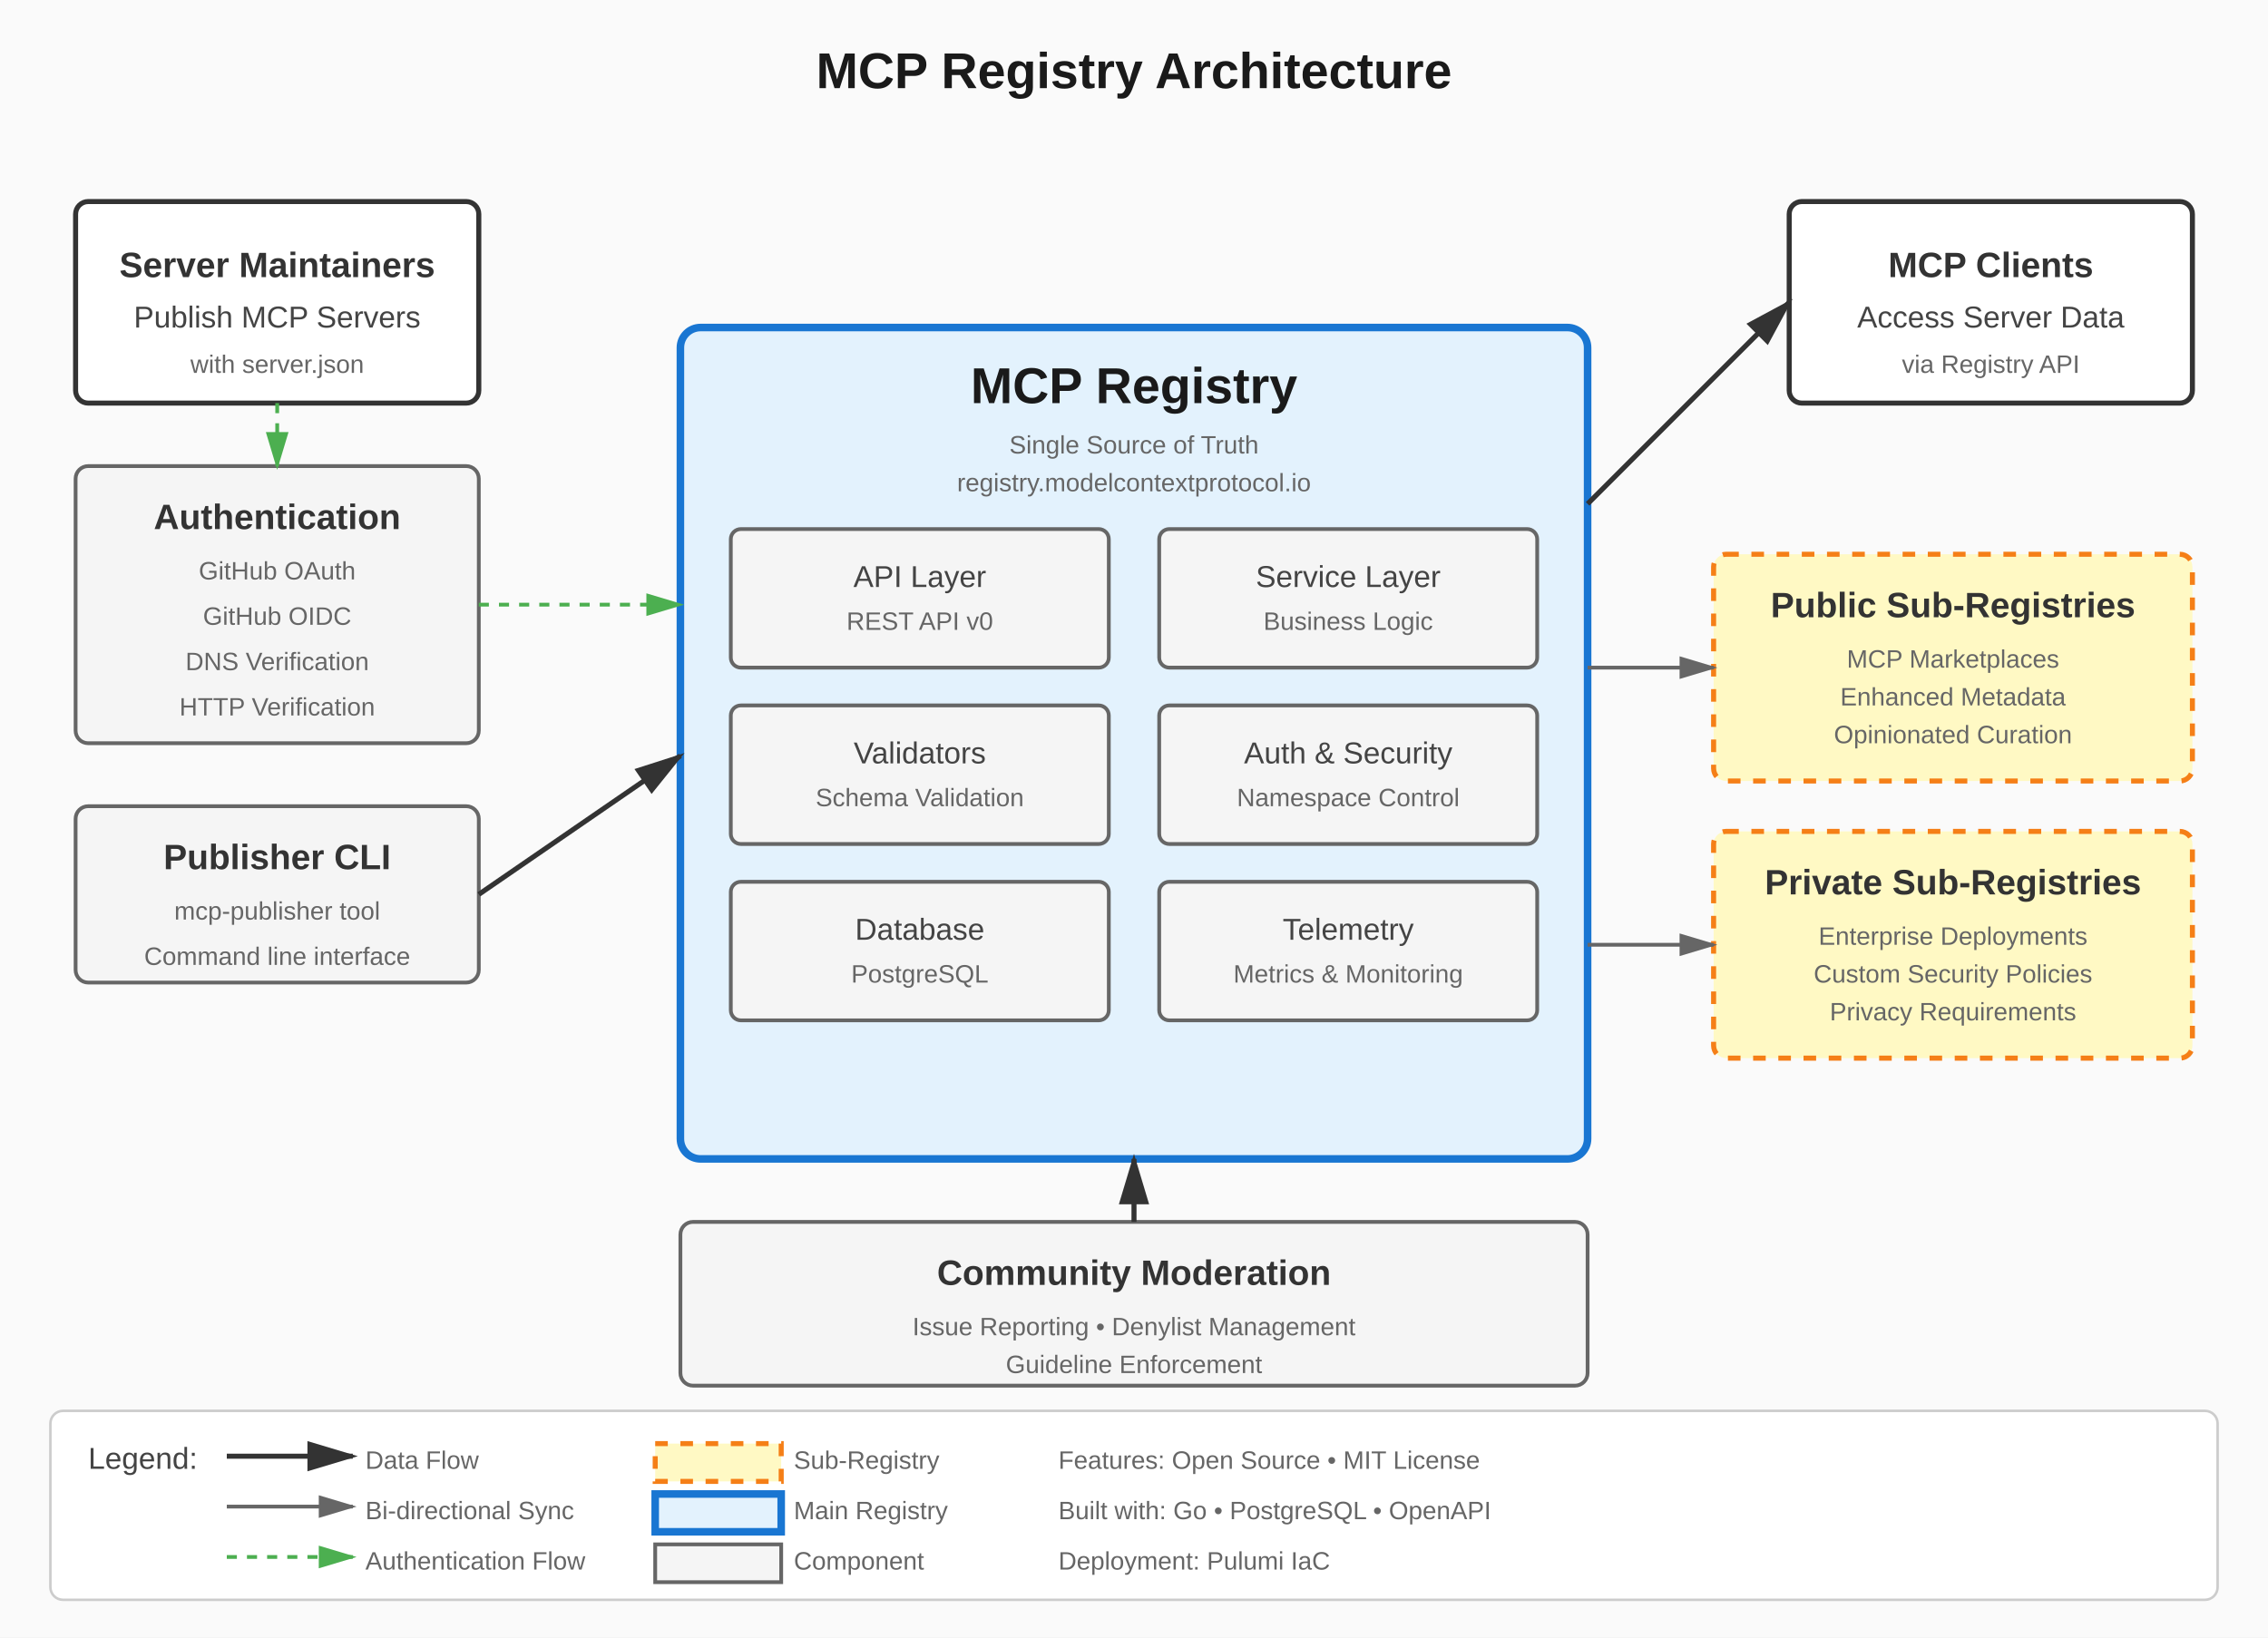
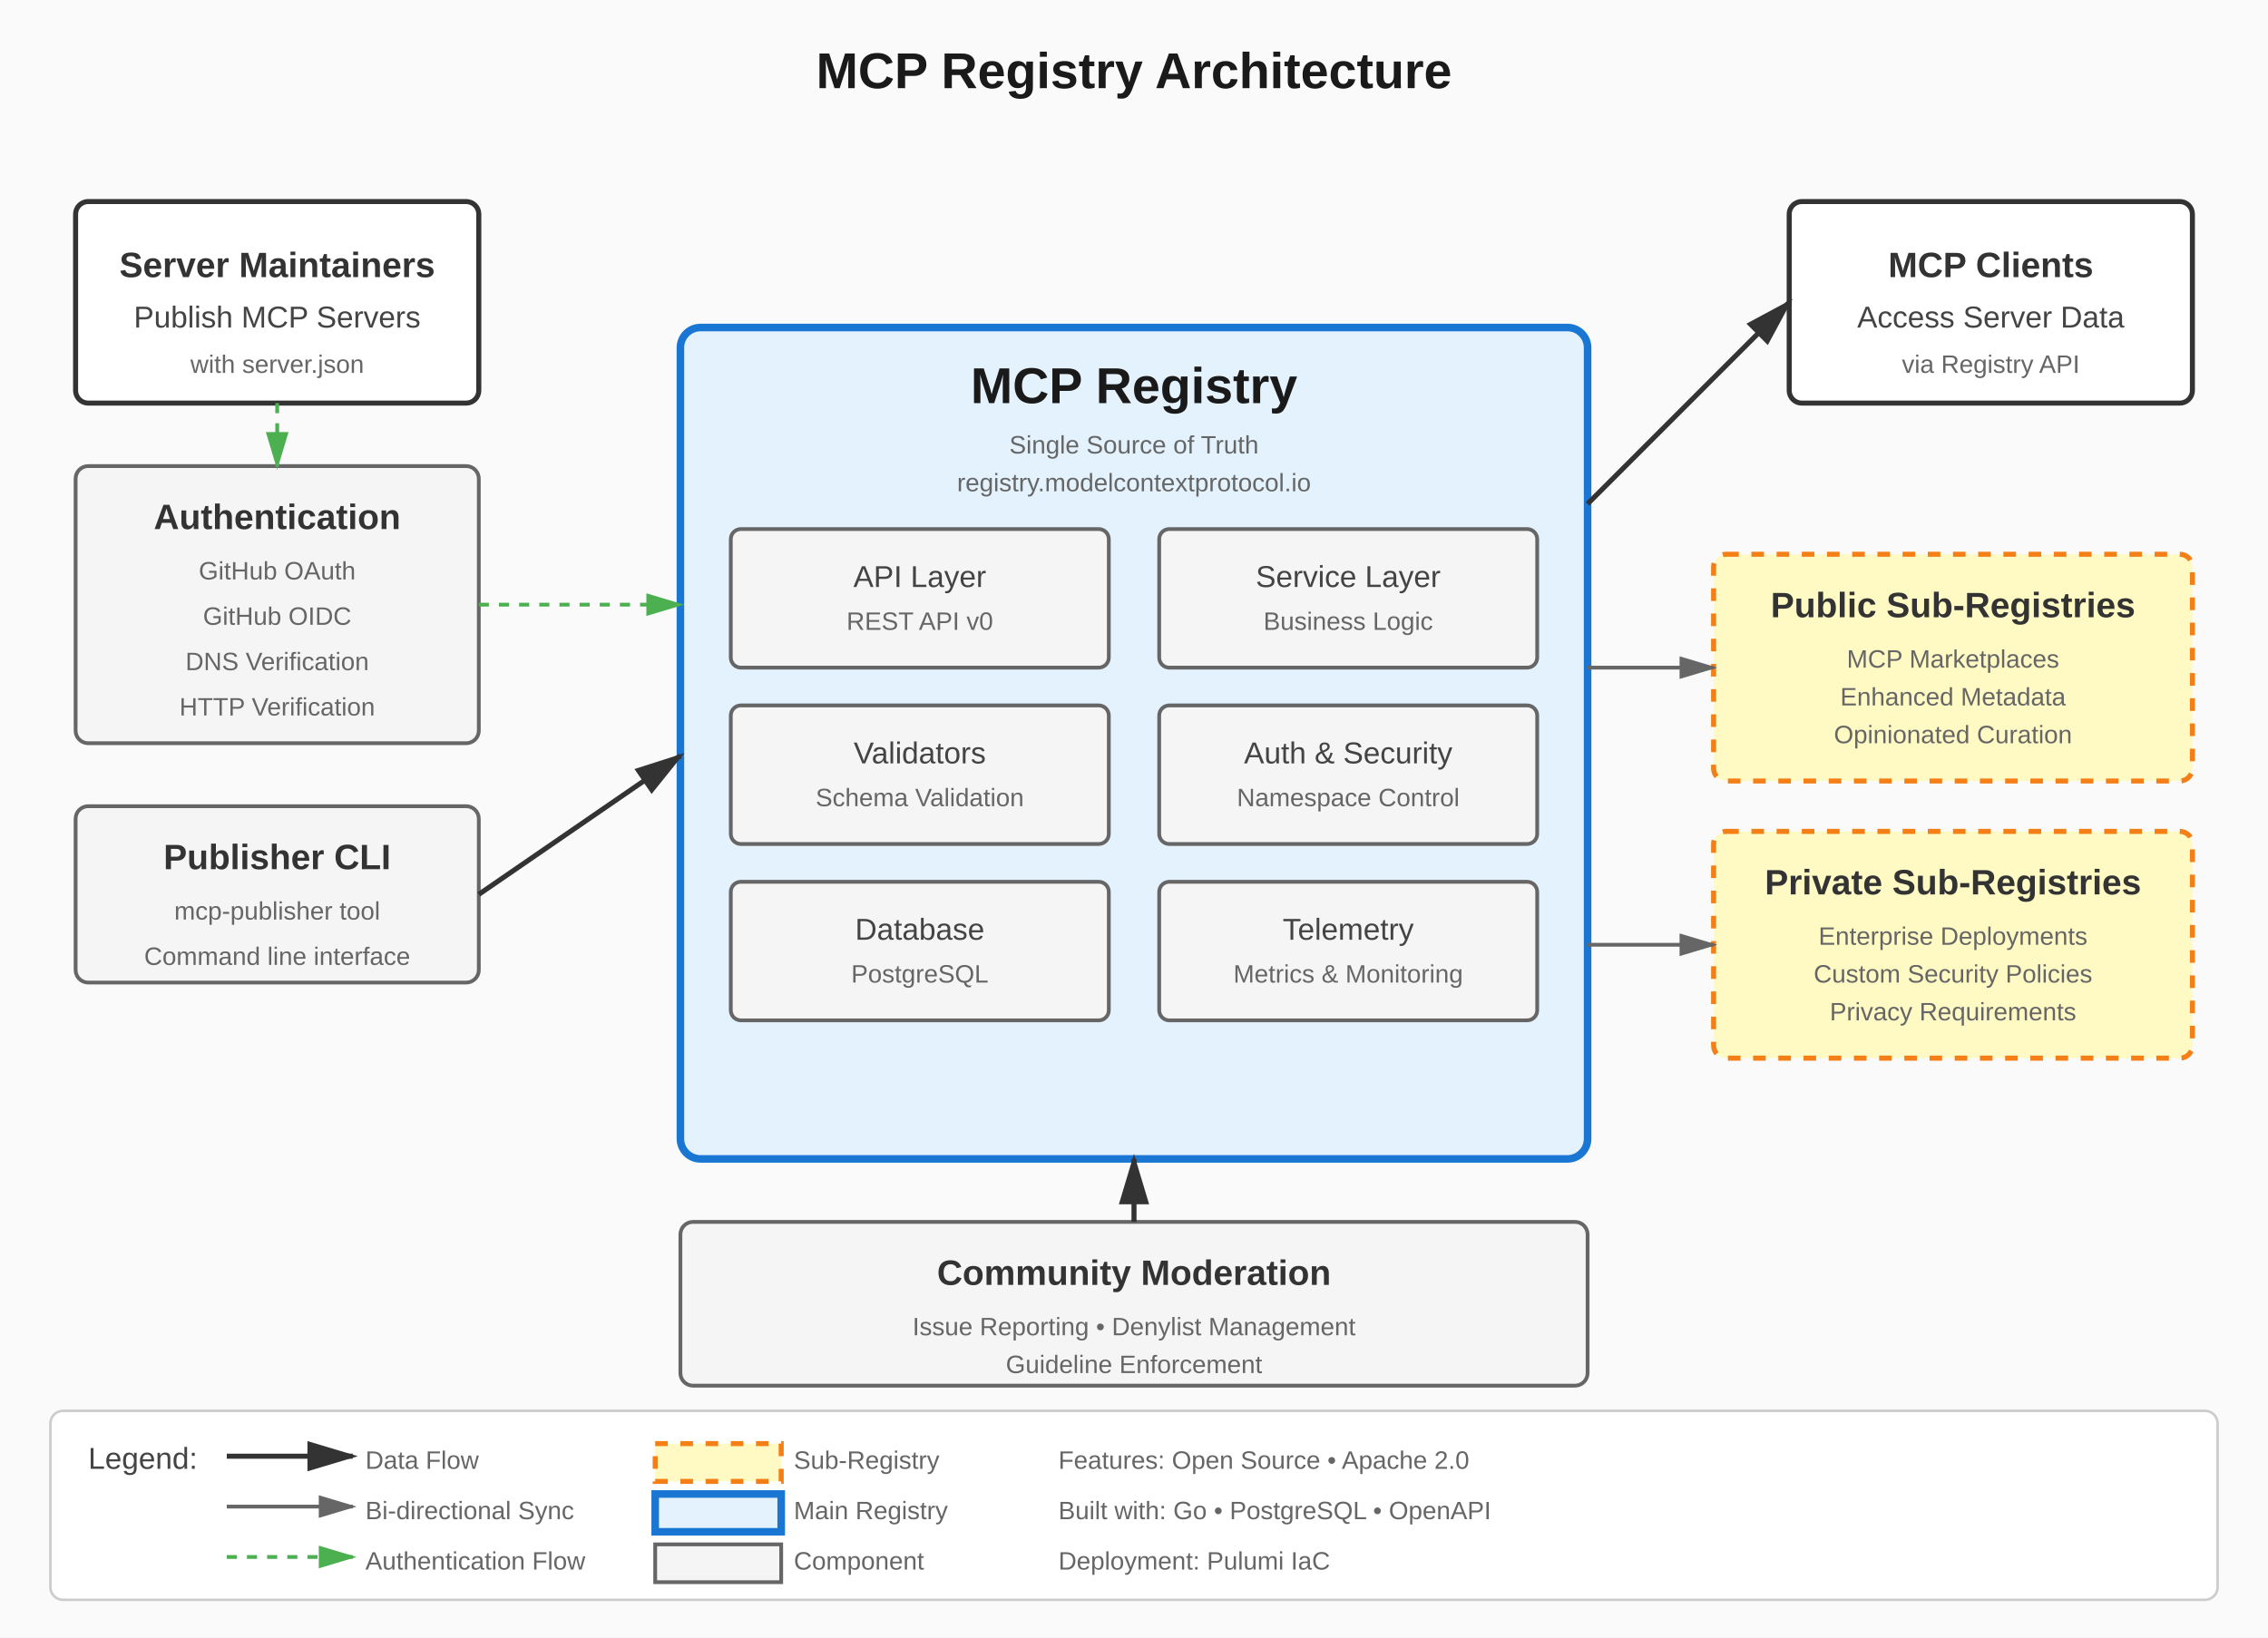
<svg xmlns="http://www.w3.org/2000/svg" width="900" height="650" viewBox="0 0 900 650">
  <defs>
    <style type="text/css">
      .title { font-family: Arial, sans-serif; font-size: 20px; font-weight: bold; fill: #1a1a1a; }
      .subtitle { font-family: Arial, sans-serif; font-size: 14px; font-weight: bold; fill: #333; }
      .label { font-family: Arial, sans-serif; font-size: 12px; fill: #444; }
      .small-label { font-family: Arial, sans-serif; font-size: 10px; fill: #666; }
      .box { fill: #ffffff; stroke: #333333; stroke-width: 2; }
      .central-box { fill: #e3f2fd; stroke: #1976d2; stroke-width: 3; }
      .component-box { fill: #f5f5f5; stroke: #666666; stroke-width: 1.5; }
      .sub-registry { fill: #fff9c4; stroke: #f57f17; stroke-width: 2; stroke-dasharray: 5,5; }
      .arrow { stroke: #333333; stroke-width: 2; fill: none; }
      .arrow-bi { stroke: #666666; stroke-width: 1.5; fill: none; }
      .auth-arrow { stroke: #4caf50; stroke-width: 1.5; fill: none; stroke-dasharray: 4,4; }
    </style>
    <marker id="arrowhead" markerWidth="10" markerHeight="10" refX="9" refY="3" orient="auto">
      <polygon points="0,0 10,3 0,6" fill="#333333" />
    </marker>
    <marker id="arrowhead-bi" markerWidth="10" markerHeight="10" refX="9" refY="3" orient="auto">
      <polygon points="0,0 10,3 0,6" fill="#666666" />
    </marker>
    <marker id="arrowhead-auth" markerWidth="10" markerHeight="10" refX="9" refY="3" orient="auto">
      <polygon points="0,0 10,3 0,6" fill="#4caf50" />
    </marker>
  </defs>
  <rect x="0" y="0" width="900" height="650" fill="#fafafa" />
  <text x="450" y="35" text-anchor="middle" class="title">MCP Registry Architecture</text>
  <g id="publishers">
    <rect x="30" y="80" width="160" height="80" rx="5" class="box" />
    <text x="110" y="110" text-anchor="middle" class="subtitle">Server Maintainers</text>
    <text x="110" y="130" text-anchor="middle" class="label">Publish MCP Servers</text>
    <text x="110" y="148" text-anchor="middle" class="small-label">with server.json</text>
  </g>
  <g id="auth">
    <rect x="30" y="185" width="160" height="110" rx="5" class="component-box" />
    <text x="110" y="210" text-anchor="middle" class="subtitle">Authentication</text>
    <text x="110" y="230" text-anchor="middle" class="small-label">GitHub OAuth</text>
    <text x="110" y="248" text-anchor="middle" class="small-label">GitHub OIDC</text>
    <text x="110" y="266" text-anchor="middle" class="small-label">DNS Verification</text>
    <text x="110" y="284" text-anchor="middle" class="small-label">HTTP Verification</text>
  </g>
  <g id="cli">
    <rect x="30" y="320" width="160" height="70" rx="5" class="component-box" />
    <text x="110" y="345" text-anchor="middle" class="subtitle">Publisher CLI</text>
    <text x="110" y="365" text-anchor="middle" class="small-label">mcp-publisher tool</text>
    <text x="110" y="383" text-anchor="middle" class="small-label">Command line interface</text>
  </g>
  <g id="central-registry">
    <rect x="270" y="130" width="360" height="330" rx="8" class="central-box" />
    <text x="450" y="160" text-anchor="middle" class="title">MCP Registry</text>
    <text x="450" y="180" text-anchor="middle" class="small-label">Single Source of Truth</text>
    <text x="450" y="195" text-anchor="middle" class="small-label">registry.modelcontextprotocol.io</text>
    <rect x="290" y="210" width="150" height="55" rx="4" class="component-box" />
    <text x="365" y="233" text-anchor="middle" class="label">API Layer</text>
    <text x="365" y="250" text-anchor="middle" class="small-label">REST API v0</text>
    <rect x="460" y="210" width="150" height="55" rx="4" class="component-box" />
    <text x="535" y="233" text-anchor="middle" class="label">Service Layer</text>
    <text x="535" y="250" text-anchor="middle" class="small-label">Business Logic</text>
    <rect x="290" y="280" width="150" height="55" rx="4" class="component-box" />
    <text x="365" y="303" text-anchor="middle" class="label">Validators</text>
    <text x="365" y="320" text-anchor="middle" class="small-label">Schema Validation</text>
    <rect x="460" y="280" width="150" height="55" rx="4" class="component-box" />
    <text x="535" y="303" text-anchor="middle" class="label">Auth &amp; Security</text>
    <text x="535" y="320" text-anchor="middle" class="small-label">Namespace Control</text>
    <rect x="290" y="350" width="150" height="55" rx="4" class="component-box" />
    <text x="365" y="373" text-anchor="middle" class="label">Database</text>
    <text x="365" y="390" text-anchor="middle" class="small-label">PostgreSQL</text>
    <rect x="460" y="350" width="150" height="55" rx="4" class="component-box" />
    <text x="535" y="373" text-anchor="middle" class="label">Telemetry</text>
    <text x="535" y="390" text-anchor="middle" class="small-label">Metrics &amp; Monitoring</text>
  </g>
  <g id="moderation">
    <rect x="270" y="485" width="360" height="65" rx="5" class="component-box" />
    <text x="450" y="510" text-anchor="middle" class="subtitle">Community Moderation</text>
    <text x="450" y="530" text-anchor="middle" class="small-label">Issue Reporting • Denylist Management</text>
    <text x="450" y="545" text-anchor="middle" class="small-label">Guideline Enforcement</text>
  </g>
  <g id="clients">
    <rect x="710" y="80" width="160" height="80" rx="5" class="box" />
    <text x="790" y="110" text-anchor="middle" class="subtitle">MCP Clients</text>
    <text x="790" y="130" text-anchor="middle" class="label">Access Server Data</text>
    <text x="790" y="148" text-anchor="middle" class="small-label">via Registry API</text>
  </g>
  <g id="public-sub">
    <rect x="680" y="220" width="190" height="90" rx="5" class="sub-registry" />
    <text x="775" y="245" text-anchor="middle" class="subtitle">Public Sub-Registries</text>
    <text x="775" y="265" text-anchor="middle" class="small-label">MCP Marketplaces</text>
    <text x="775" y="280" text-anchor="middle" class="small-label">Enhanced Metadata</text>
    <text x="775" y="295" text-anchor="middle" class="small-label">Opinionated Curation</text>
  </g>
  <g id="private-sub">
    <rect x="680" y="330" width="190" height="90" rx="5" class="sub-registry" />
    <text x="775" y="355" text-anchor="middle" class="subtitle">Private Sub-Registries</text>
    <text x="775" y="375" text-anchor="middle" class="small-label">Enterprise Deployments</text>
    <text x="775" y="390" text-anchor="middle" class="small-label">Custom Security Policies</text>
    <text x="775" y="405" text-anchor="middle" class="small-label">Privacy Requirements</text>
  </g>
  <path d="M 110,160 L 110,185" class="auth-arrow" marker-end="url(#arrowhead-auth)" />
  <path d="M 190,240 L 270,240" class="auth-arrow" marker-end="url(#arrowhead-auth)" />
  <path d="M 190,355 L 270,300" class="arrow" marker-end="url(#arrowhead)" />
  <path d="M 630,200 L 710,120" class="arrow" marker-end="url(#arrowhead)" />
  <path d="M 630,265 L 680,265" class="arrow-bi" marker-end="url(#arrowhead-bi)" />
  <path d="M 630,375 L 680,375" class="arrow-bi" marker-end="url(#arrowhead-bi)" />
  <path d="M 450,485 L 450,460" class="arrow" marker-end="url(#arrowhead)" />
  <g id="legend">
    <rect x="20" y="560" width="860" height="75" rx="5" fill="#ffffff" stroke="#cccccc" stroke-width="1" />
    <text x="35" y="583" class="label">Legend:</text>
    <line x1="90" y1="578" x2="140" y2="578" class="arrow" marker-end="url(#arrowhead)" />
    <text x="145" y="583" class="small-label">Data Flow</text>
    <line x1="90" y1="598" x2="140" y2="598" class="arrow-bi" marker-end="url(#arrowhead-bi)" />
    <text x="145" y="603" class="small-label">Bi-directional Sync</text>
    <line x1="90" y1="618" x2="140" y2="618" class="auth-arrow" marker-end="url(#arrowhead-auth)" />
    <text x="145" y="623" class="small-label">Authentication Flow</text>
    <rect x="260" y="573" width="50" height="15" class="sub-registry" />
    <text x="315" y="583" class="small-label">Sub-Registry</text>
    <rect x="260" y="593" width="50" height="15" class="central-box" />
    <text x="315" y="603" class="small-label">Main Registry</text>
    <rect x="260" y="613" width="50" height="15" class="component-box" />
    <text x="315" y="623" class="small-label">Component</text>
-     <text x="420" y="583" class="small-label">Features: Open Source • MIT License</text>
+     <text x="420" y="583" class="small-label">Features: Open Source • Apache 2.0</text>
    <text x="420" y="603" class="small-label">Built with: Go • PostgreSQL • OpenAPI</text>
    <text x="420" y="623" class="small-label">Deployment: Pulumi IaC</text>
  </g>
</svg>
